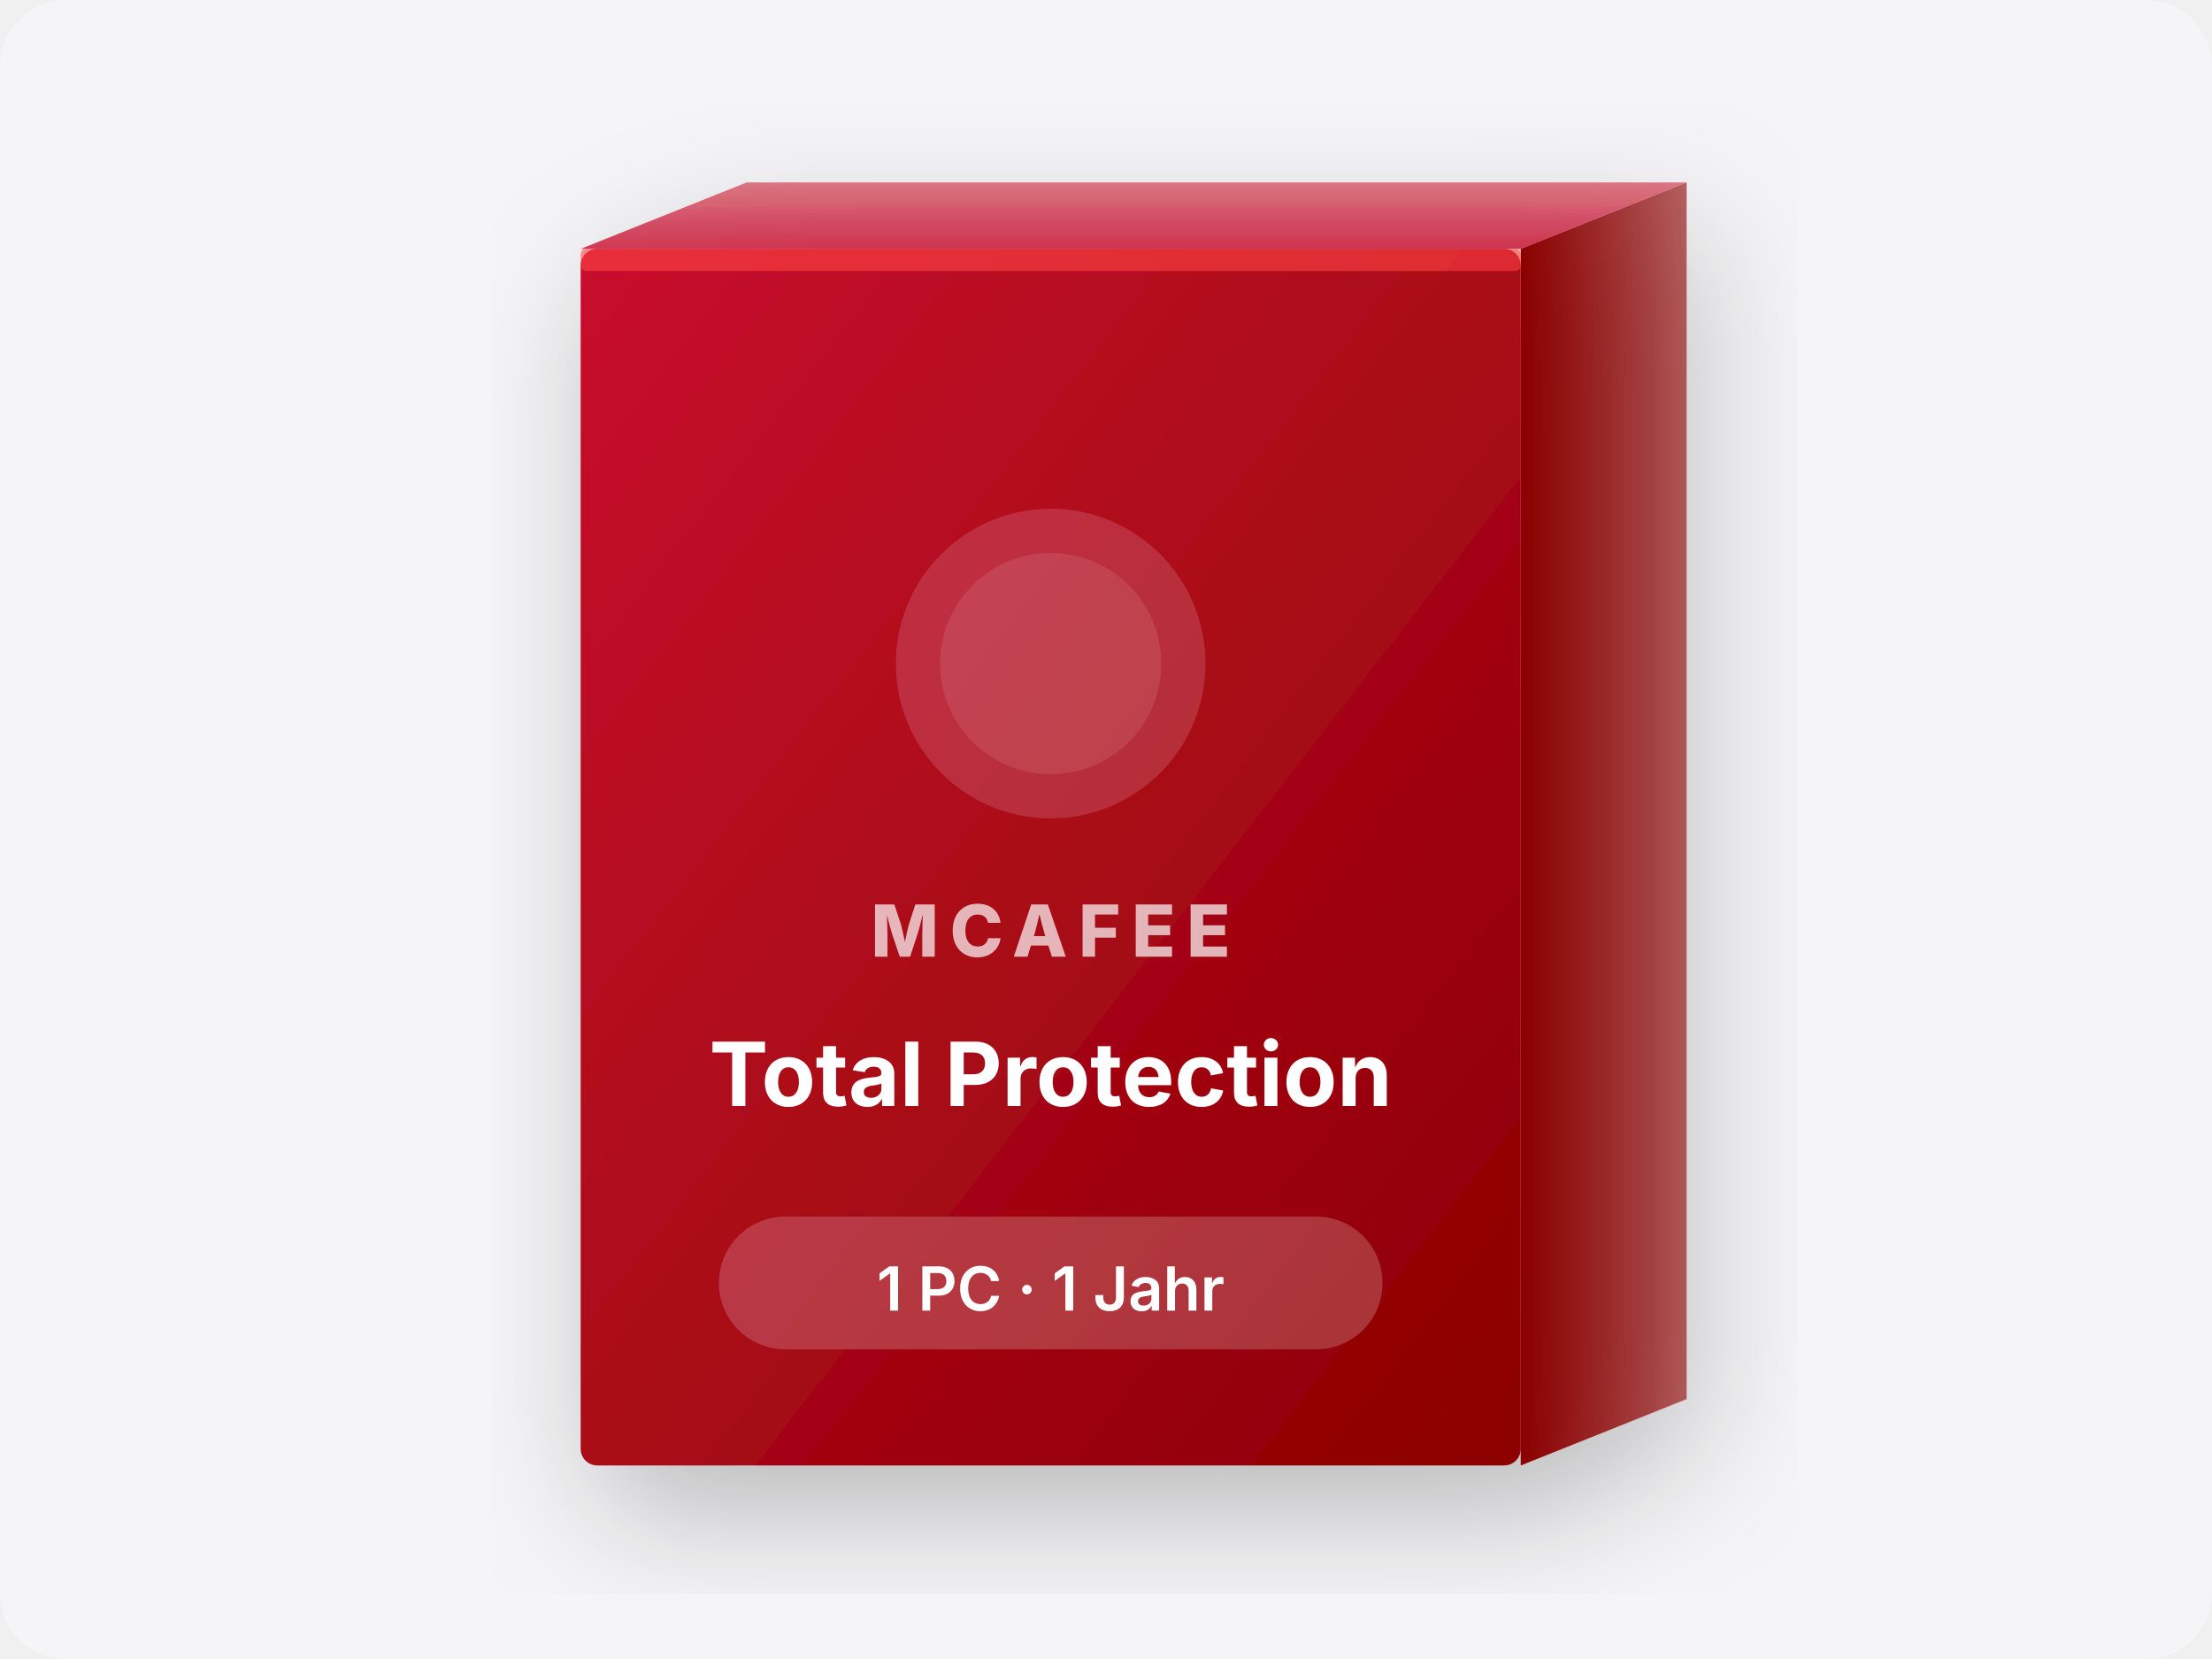
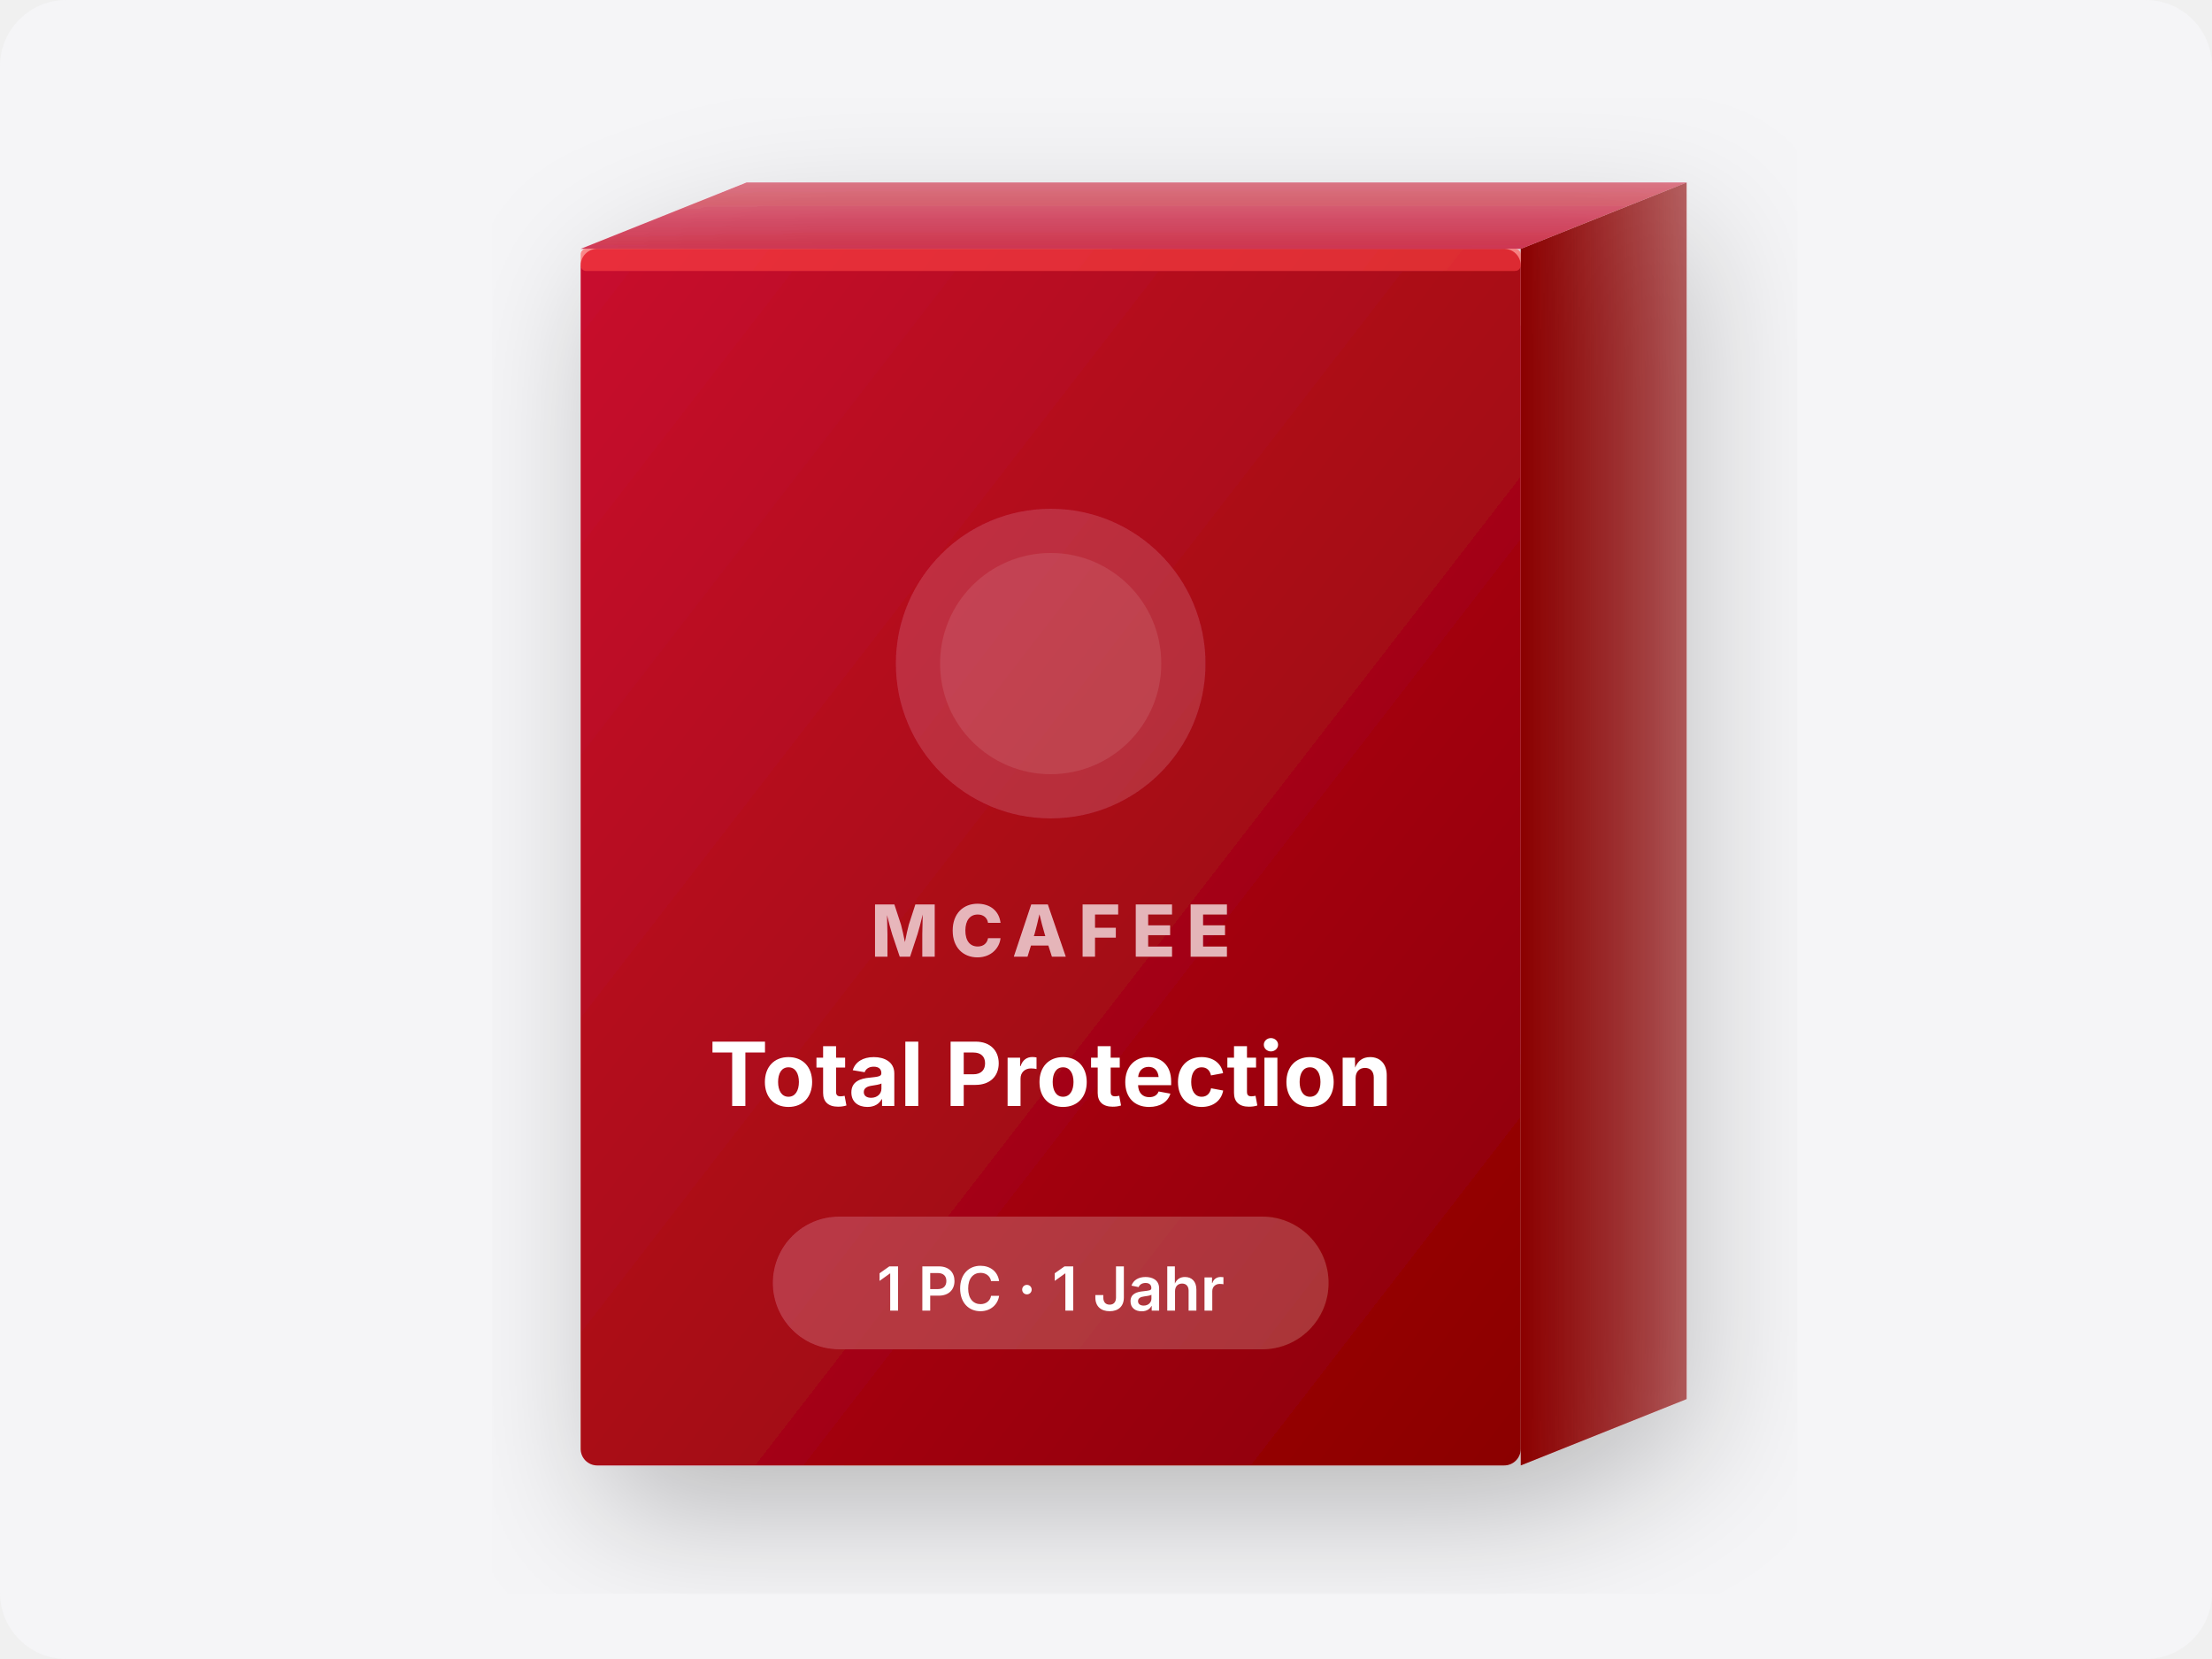
<svg xmlns="http://www.w3.org/2000/svg" viewBox="0 0 400 300" width="400" height="300">
  <defs>
    <linearGradient id="front-MCAFEE-TP-1PC-1Y" x1="0%" y1="0%" x2="100%" y2="100%">
      <stop offset="0%" style="stop-color:#C8102E" />
      <stop offset="100%" style="stop-color:#8B0000" />
    </linearGradient>
    <linearGradient id="side-MCAFEE-TP-1PC-1Y" x1="0%" y1="0%" x2="100%" y2="0%">
      <stop offset="0%" style="stop-color:#8B0000" />
      <stop offset="100%" style="stop-color:#8B0000;stop-opacity:0.6" />
    </linearGradient>
    <linearGradient id="top-MCAFEE-TP-1PC-1Y" x1="0%" y1="100%" x2="0%" y2="0%">
      <stop offset="0%" style="stop-color:#C8102E" />
      <stop offset="100%" style="stop-color:#C8102E;stop-opacity:0.7" />
    </linearGradient>
    <filter id="shadow-MCAFEE-TP-1PC-1Y">
      <feDropShadow dx="4" dy="8" stdDeviation="12" flood-opacity="0.25" />
    </filter>
  </defs>
  <rect width="400" height="300" fill="#f5f5f7" rx="12" />
  <g filter="url(#shadow-MCAFEE-TP-1PC-1Y)" transform="translate(95, 25)">
    <polygon points="180,20 210,8 210,228 180,240" fill="url(#side-MCAFEE-TP-1PC-1Y)" />
    <polygon points="10,20 180,20 210,8 40,8" fill="url(#top-MCAFEE-TP-1PC-1Y)" opacity="0.8" />
    <rect x="10" y="20" width="170" height="220" rx="3" fill="url(#front-MCAFEE-TP-1PC-1Y)" />
    <rect x="10" y="20" width="170" height="4" fill="#FF4444" opacity="0.6" rx="1" />
    <circle cx="95" cy="95" r="28" fill="white" opacity="0.15" />
    <circle cx="95" cy="95" r="20" fill="white" opacity="0.1" />
    <text x="95" y="148" text-anchor="middle" font-family="system-ui,-apple-system,sans-serif" font-size="13" font-weight="800" letter-spacing="2" fill="#fff" opacity="0.7">MCAFEE</text>
    <text x="95" y="175" text-anchor="middle" font-family="system-ui,-apple-system,sans-serif" font-size="16" font-weight="700" fill="#fff">Total Protection</text>
-     <rect x="35" y="195" width="120" height="24" rx="12" fill="white" opacity="0.2" />
+     <rect x="44.75" y="195" width="100.5" height="24" rx="12" fill="white" opacity="0.2" />
    <text x="95" y="212" text-anchor="middle" font-family="system-ui,-apple-system,sans-serif" font-size="11" font-weight="600" fill="#fff">1 PC · 1 Jahr</text>
  </g>
</svg>
